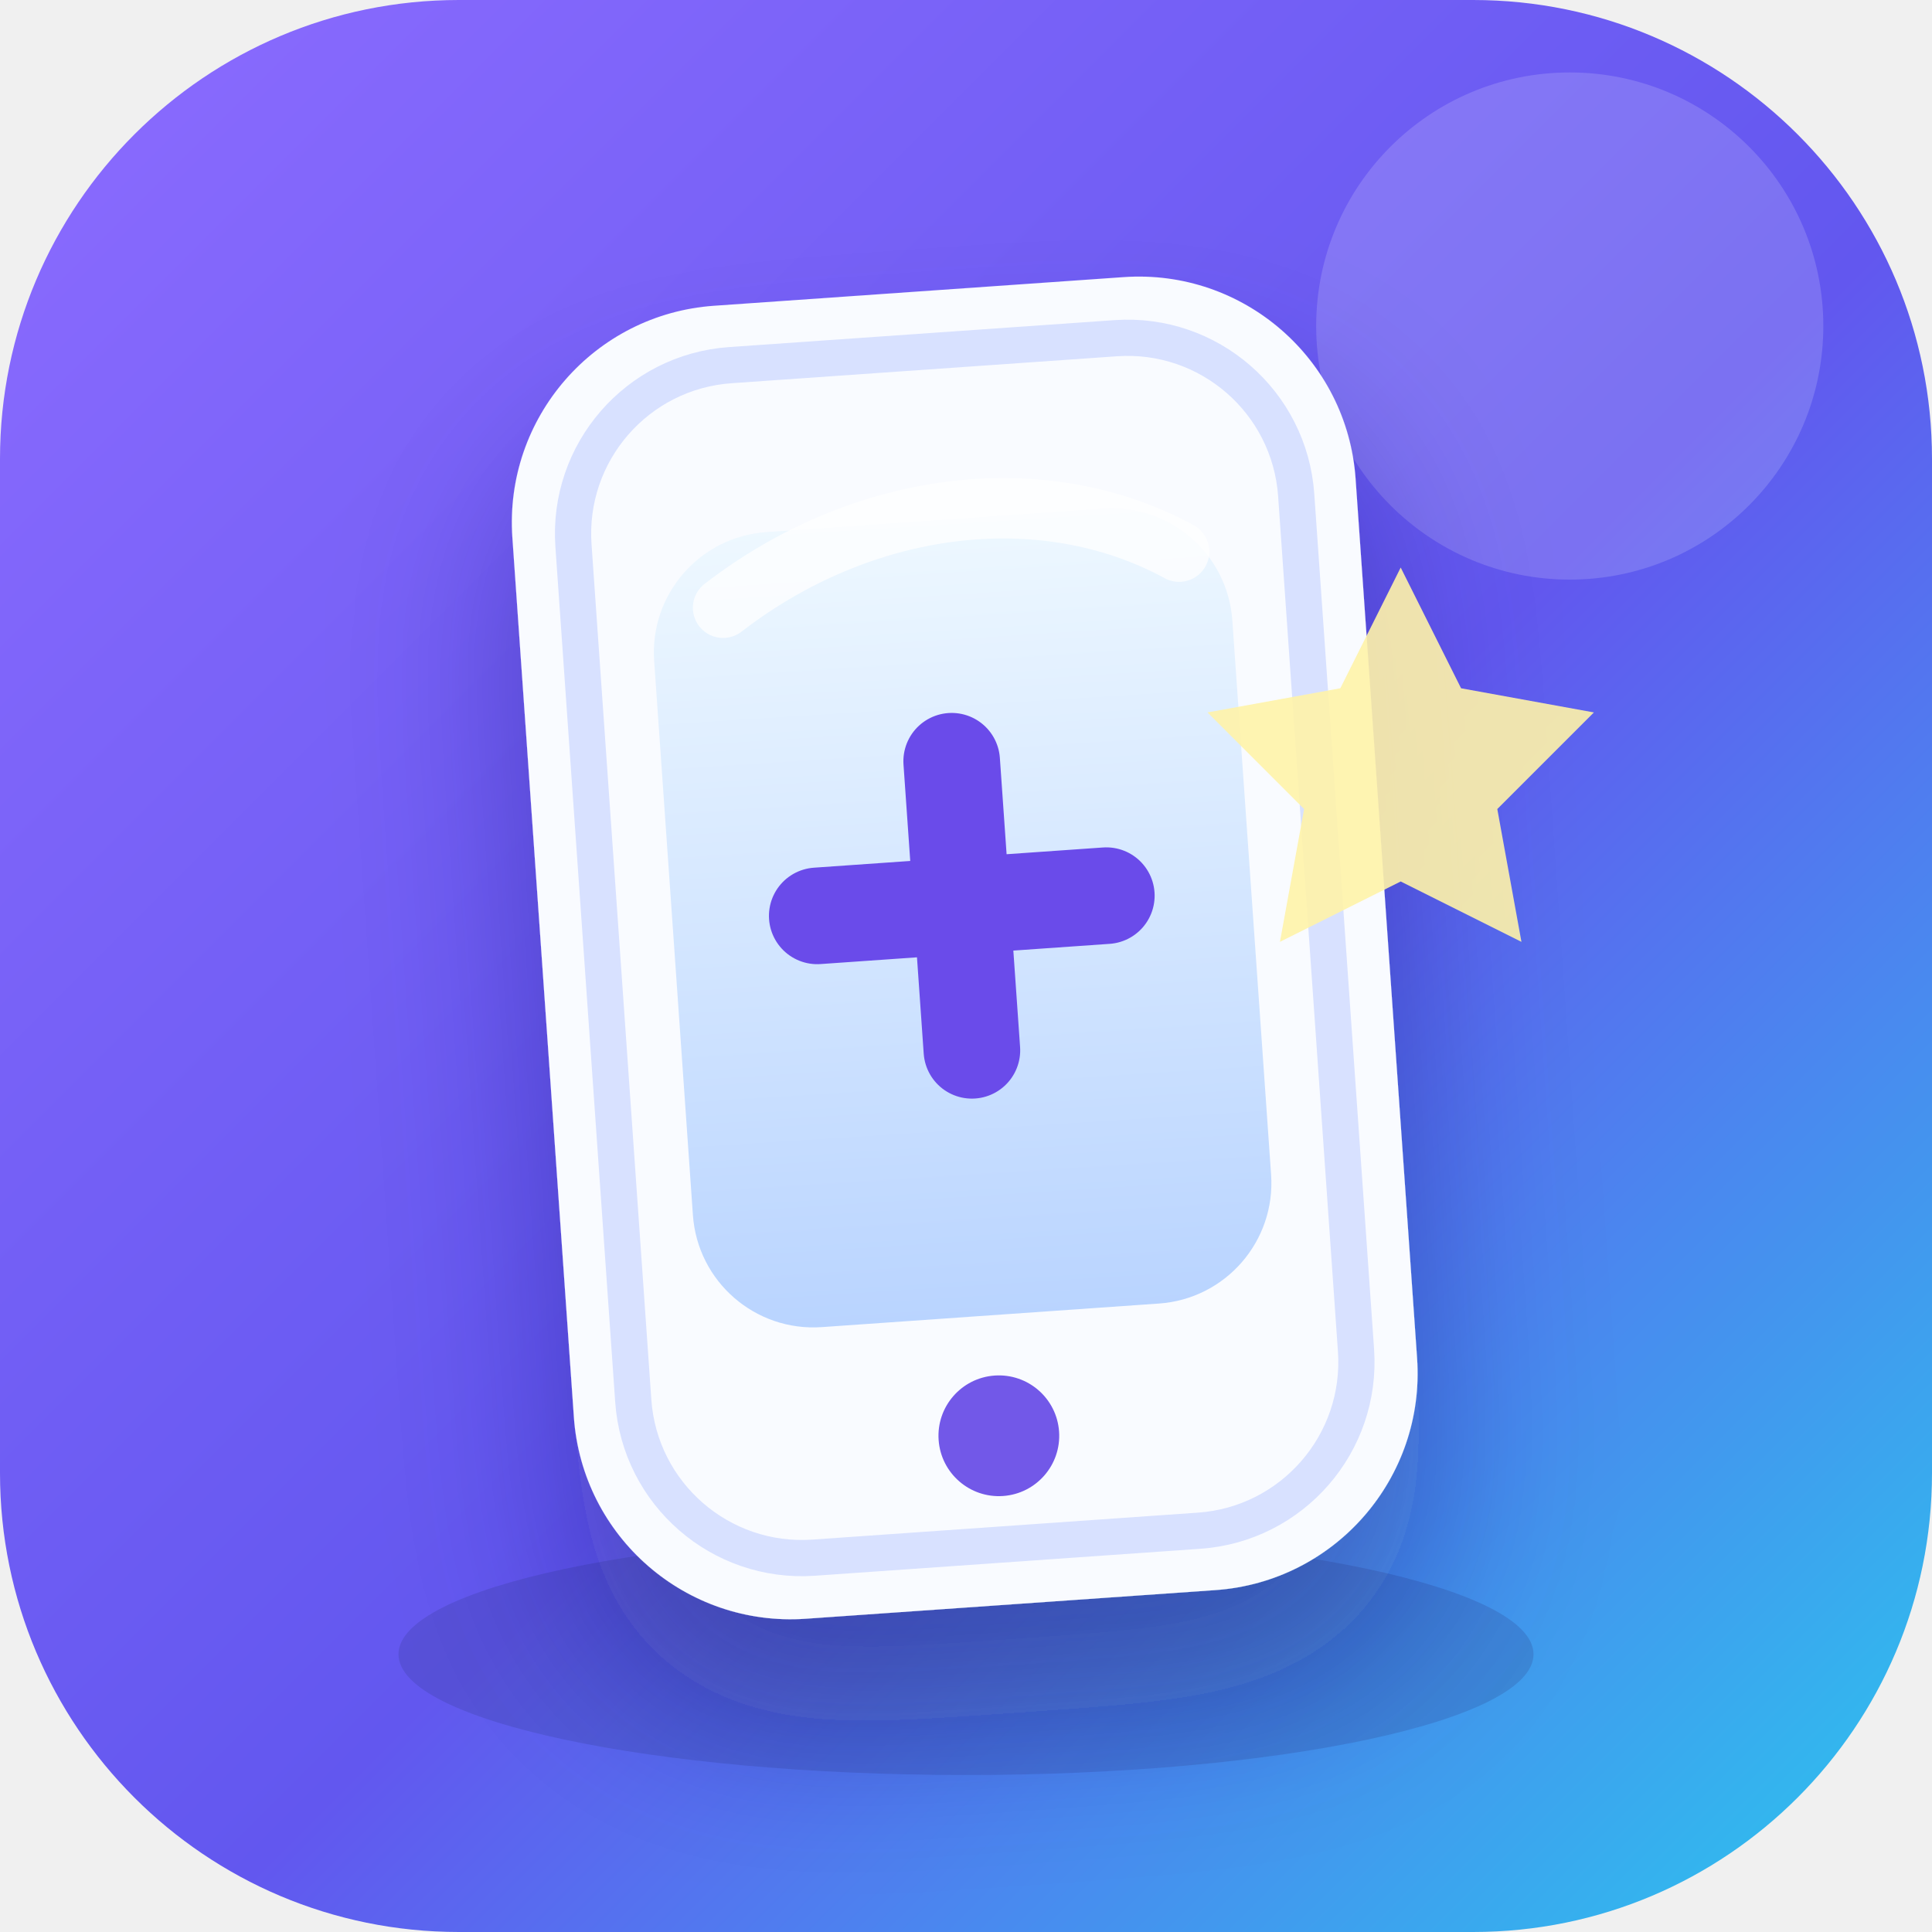
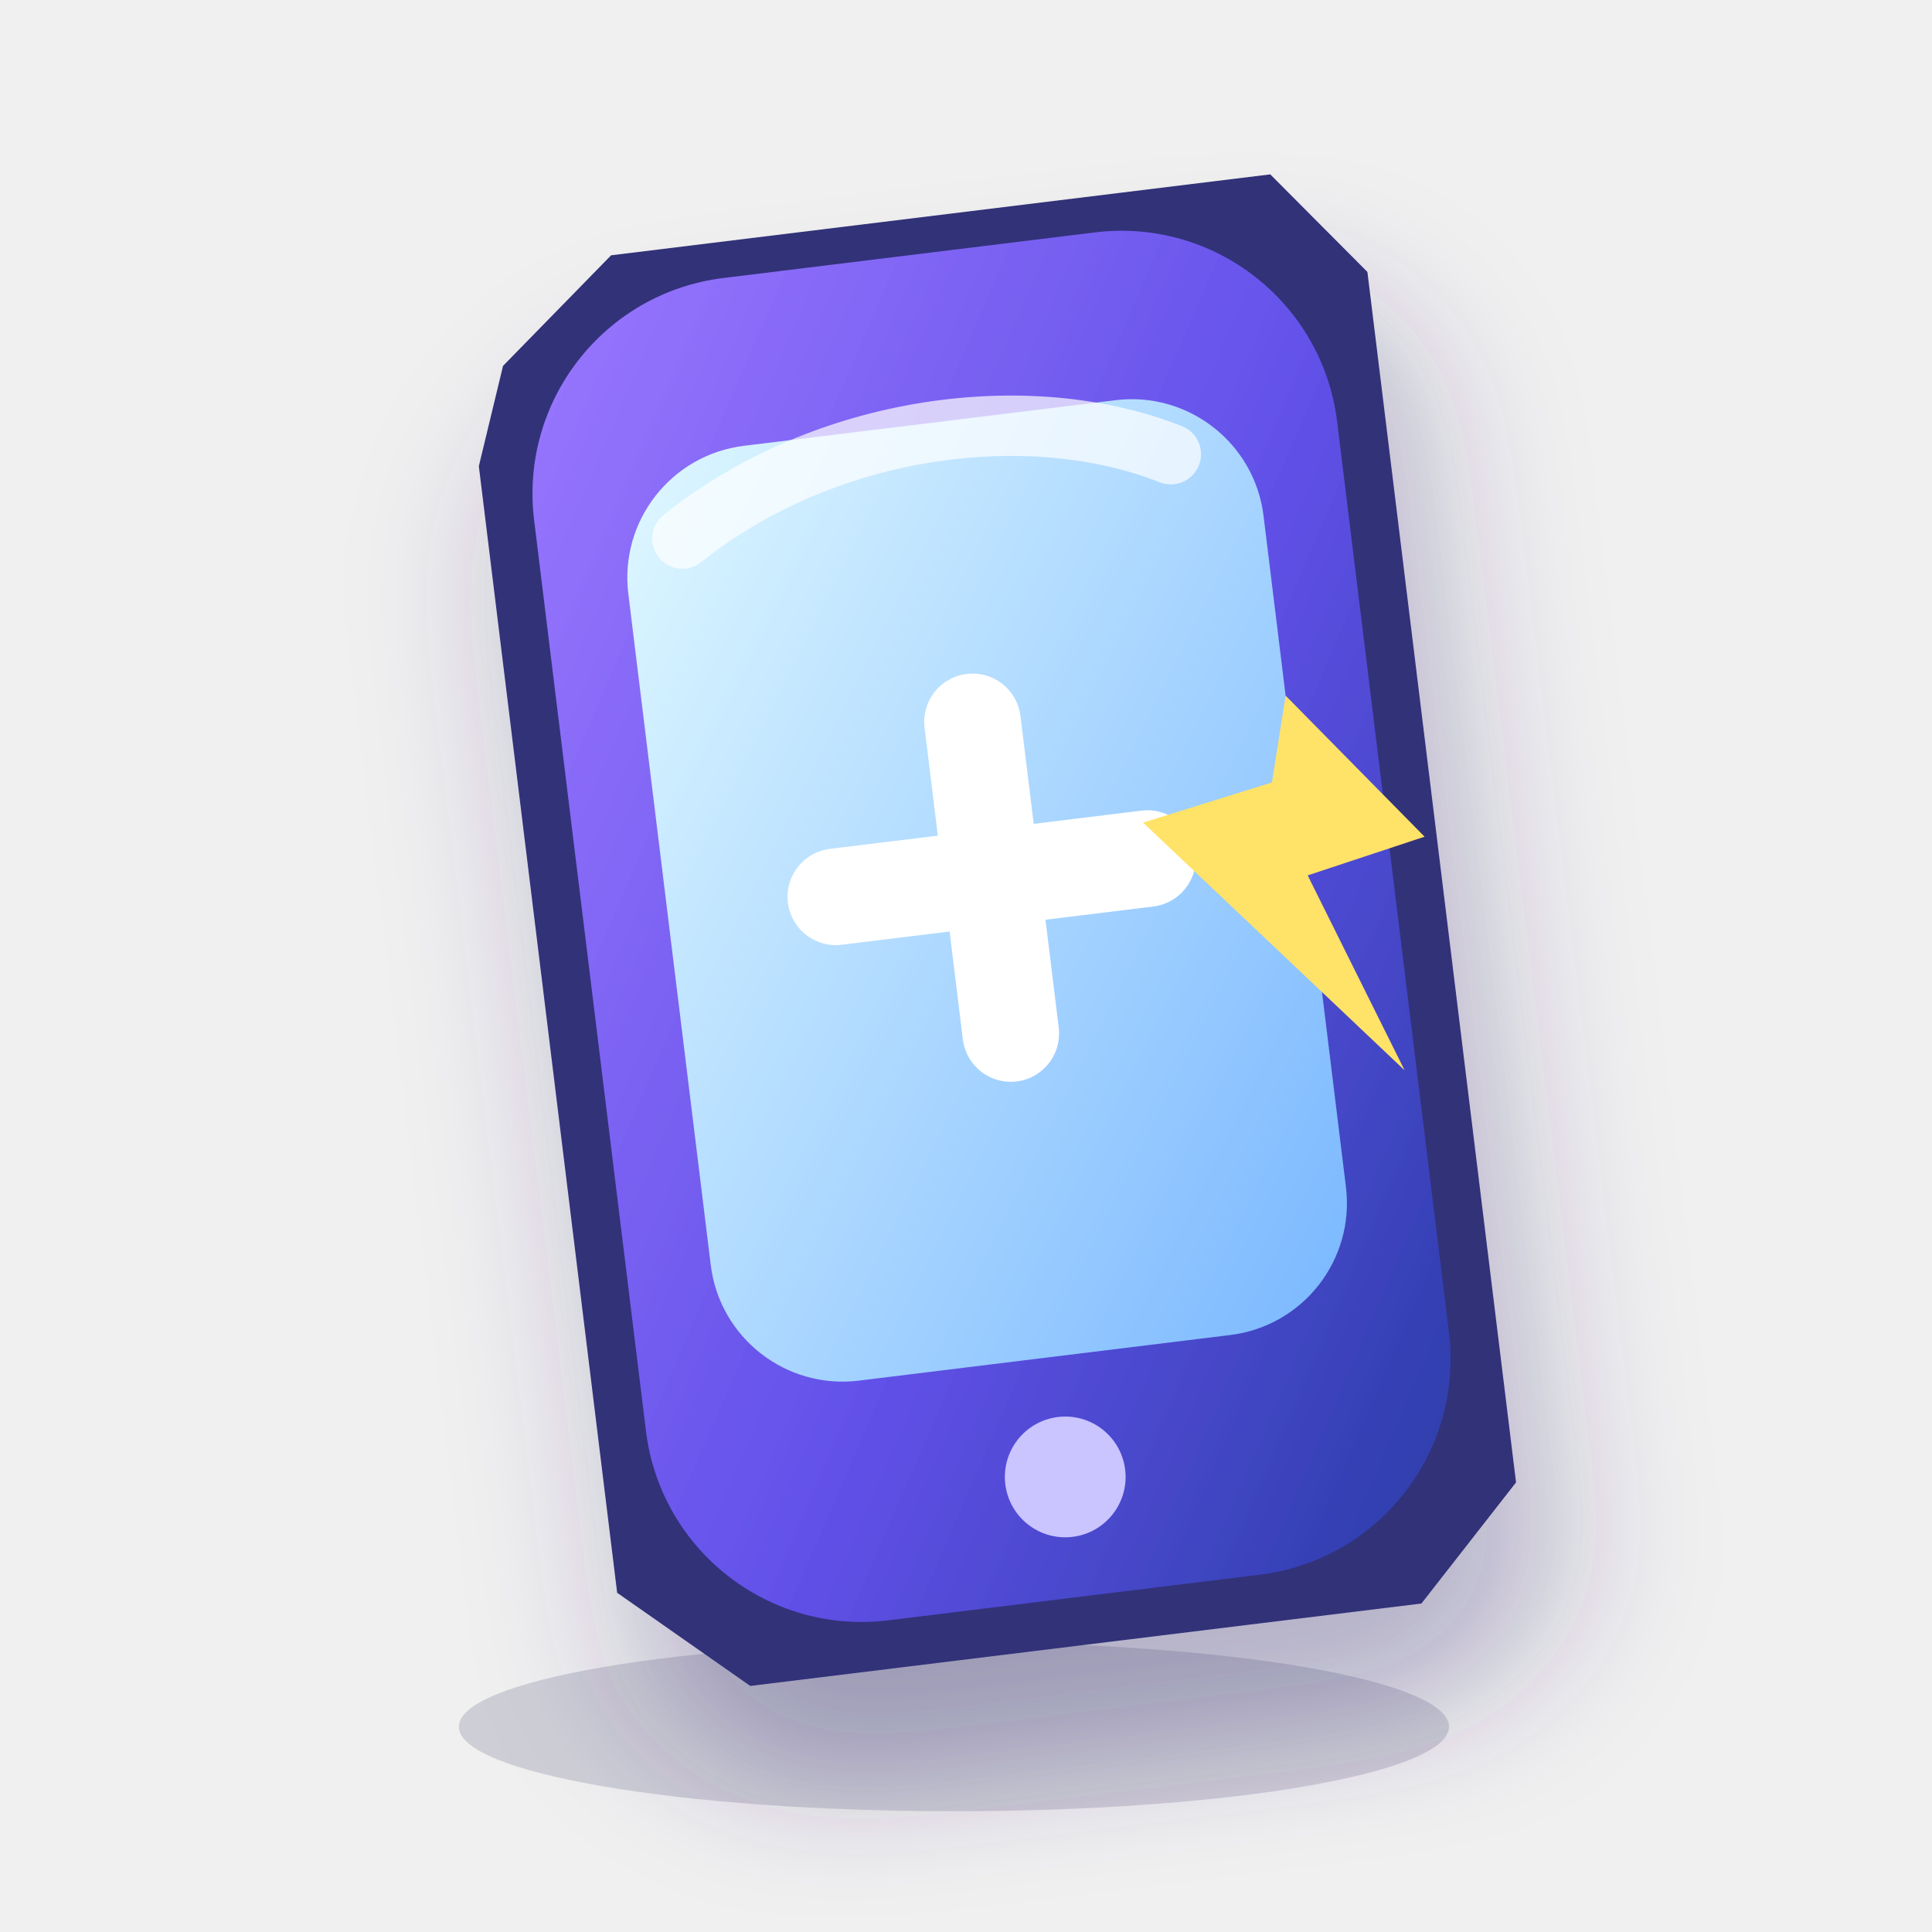
<svg xmlns="http://www.w3.org/2000/svg" viewBox="0 0 160 160">
  <defs>
-     <linearGradient id="g" x2="1" y2="1">
-       <stop stop-color="#8d6cff" />
-       <stop offset=".55" stop-color="#6257ef" />
-       <stop offset="1" stop-color="#2ac8ee" />
+     <linearGradient id="a" x2="1" y2="1">
+       <stop stop-color="#9b78ff" />
+       <stop offset=".55" stop-color="#6251e9" />
+       <stop offset="1" stop-color="#283ca6" />
    </linearGradient>
-     <linearGradient id="screen" x2="0" y2="1">
-       <stop stop-color="#eef8ff" />
-       <stop offset="1" stop-color="#b9d4ff" />
+     <linearGradient id="b" y2="1">
+       <stop stop-color="#dff8ff" />
+       <stop offset="1" stop-color="#79b7ff" />
    </linearGradient>
-     <filter id="s" x="-30%" y="-30%" width="160%" height="180%">
-       <feDropShadow dx="0" dy="9" stdDeviation="7" flood-color="#18266f" flood-opacity=".34" />
+     <filter id="s">
+       <feDropShadow dy="9" stdDeviation="6" flood-color="#373078" flood-opacity=".32" />
    </filter>
  </defs>
-   <rect width="160" height="160" rx="38" fill="url(#g)" />
-   <ellipse cx="80" cy="137" rx="47" ry="10" fill="#27347d" opacity=".2" />
-   <circle cx="130" cy="27" r="21" fill="#fff" opacity=".16" />
-   <g filter="url(#s)" transform="rotate(-4 80 80)">
-     <rect x="45" y="24" width="70" height="109" rx="18" fill="#f9fbff" />
-     <rect x="50" y="29" width="60" height="99" rx="14" fill="none" stroke="#d8e1ff" stroke-width="3" />
-     <rect x="56" y="43" width="48" height="66" rx="10" fill="url(#screen)" />
-     <path d="M68 75h24M80 63v24" stroke="#6b4bea" stroke-width="8" stroke-linecap="round" />
-     <path d="M62 49c12-8 27-9 38-2" fill="none" stroke="#fff" stroke-width="5" stroke-linecap="round" opacity=".75" />
-     <circle cx="80" cy="119" r="5" fill="#7258e8" />
+   <ellipse cx="79" cy="143" rx="41" ry="7" fill="#48456d" opacity=".2" />
+   <g filter="url(#s)" transform="rotate(-7 80 80)">
+     <path d="M48 26 58 18h55l7 9v101l-9 9H55l-10-9V34z" fill="#323179" />
+     <rect x="49" y="21" width="67" height="112" rx="18" fill="url(#a)" />
+     <rect x="56" y="35" width="53" height="78" rx="11" fill="url(#b)" />
+     <path d="M61 42c13-8 30-8 41-2" fill="none" stroke="#fff" stroke-width="5" stroke-linecap="round" opacity=".7" />
+     <path d="M70 73h26M83 60v26" stroke="#fff" stroke-width="8" stroke-linecap="round" />
+     <path d="m109 61 10 13-10 2 6 17-19-23 11-2z" fill="#ffe268" />
+     <circle cx="83" cy="123" r="5" fill="#cac4ff" />
  </g>
-   <path d="m116 47 5 10 11 2-8 8 2 11-10-5-10 5 2-11-8-8 11-2z" fill="#fff3a8" opacity=".9" />
</svg>
